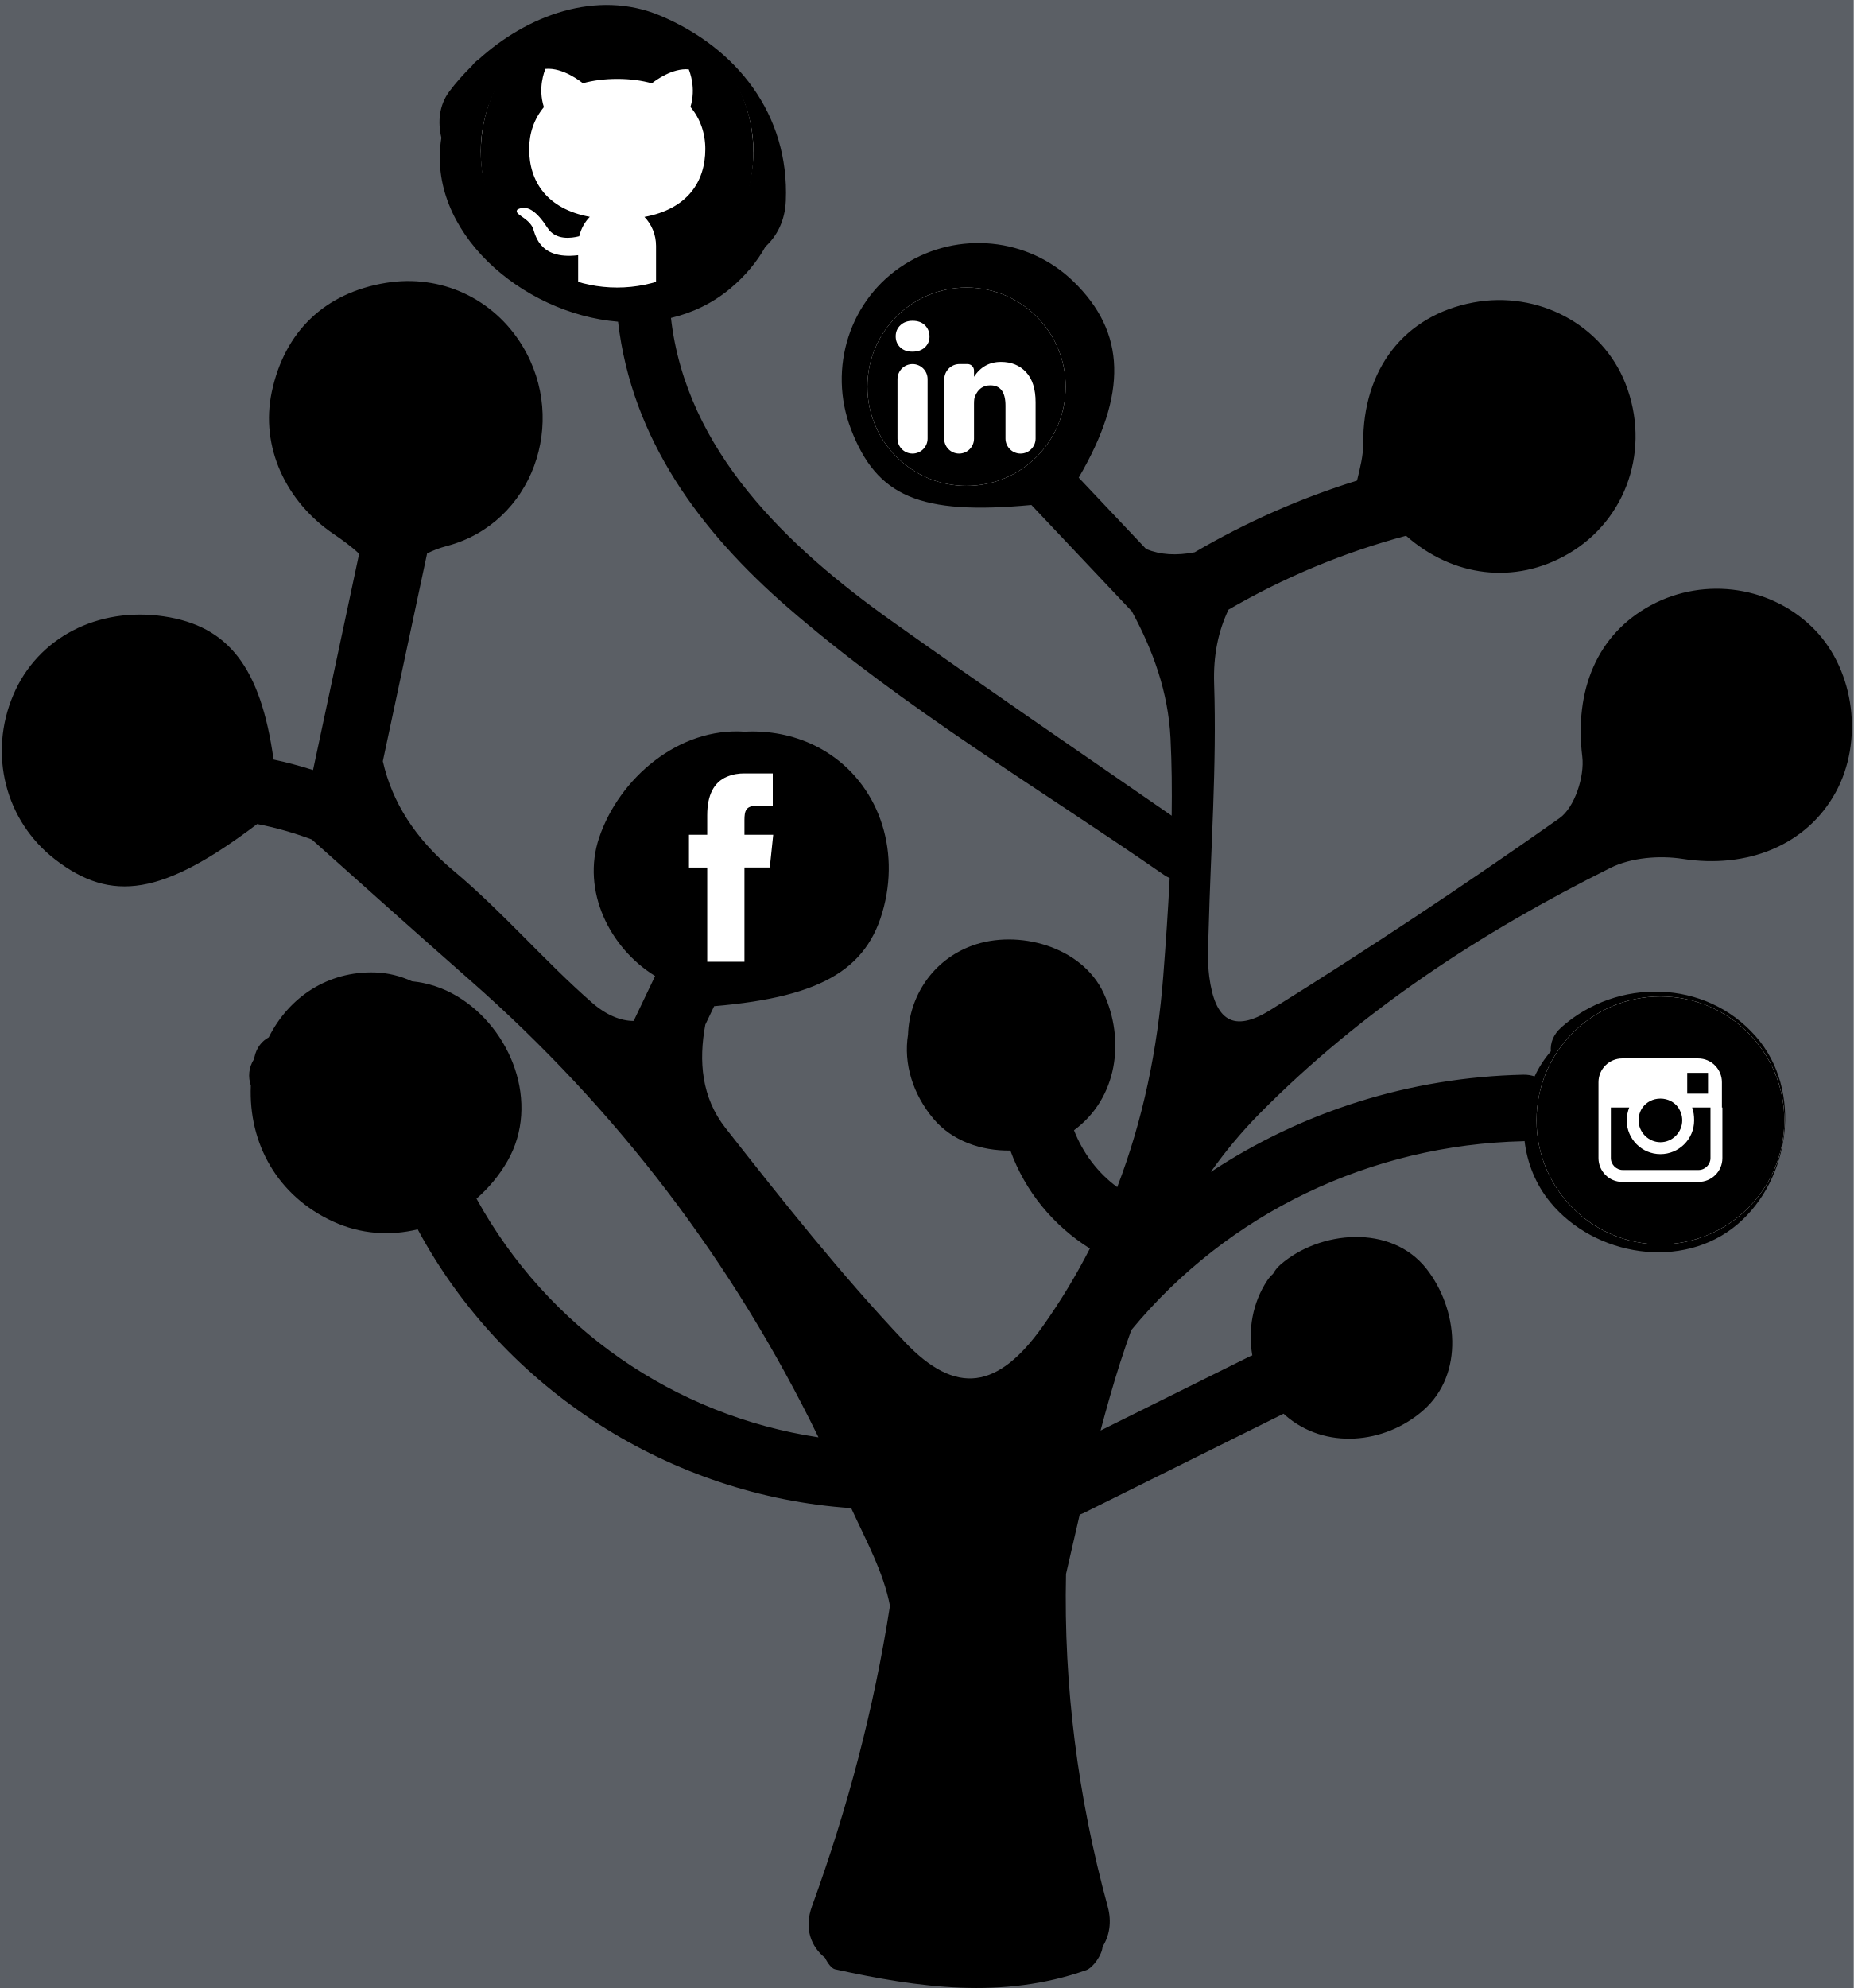
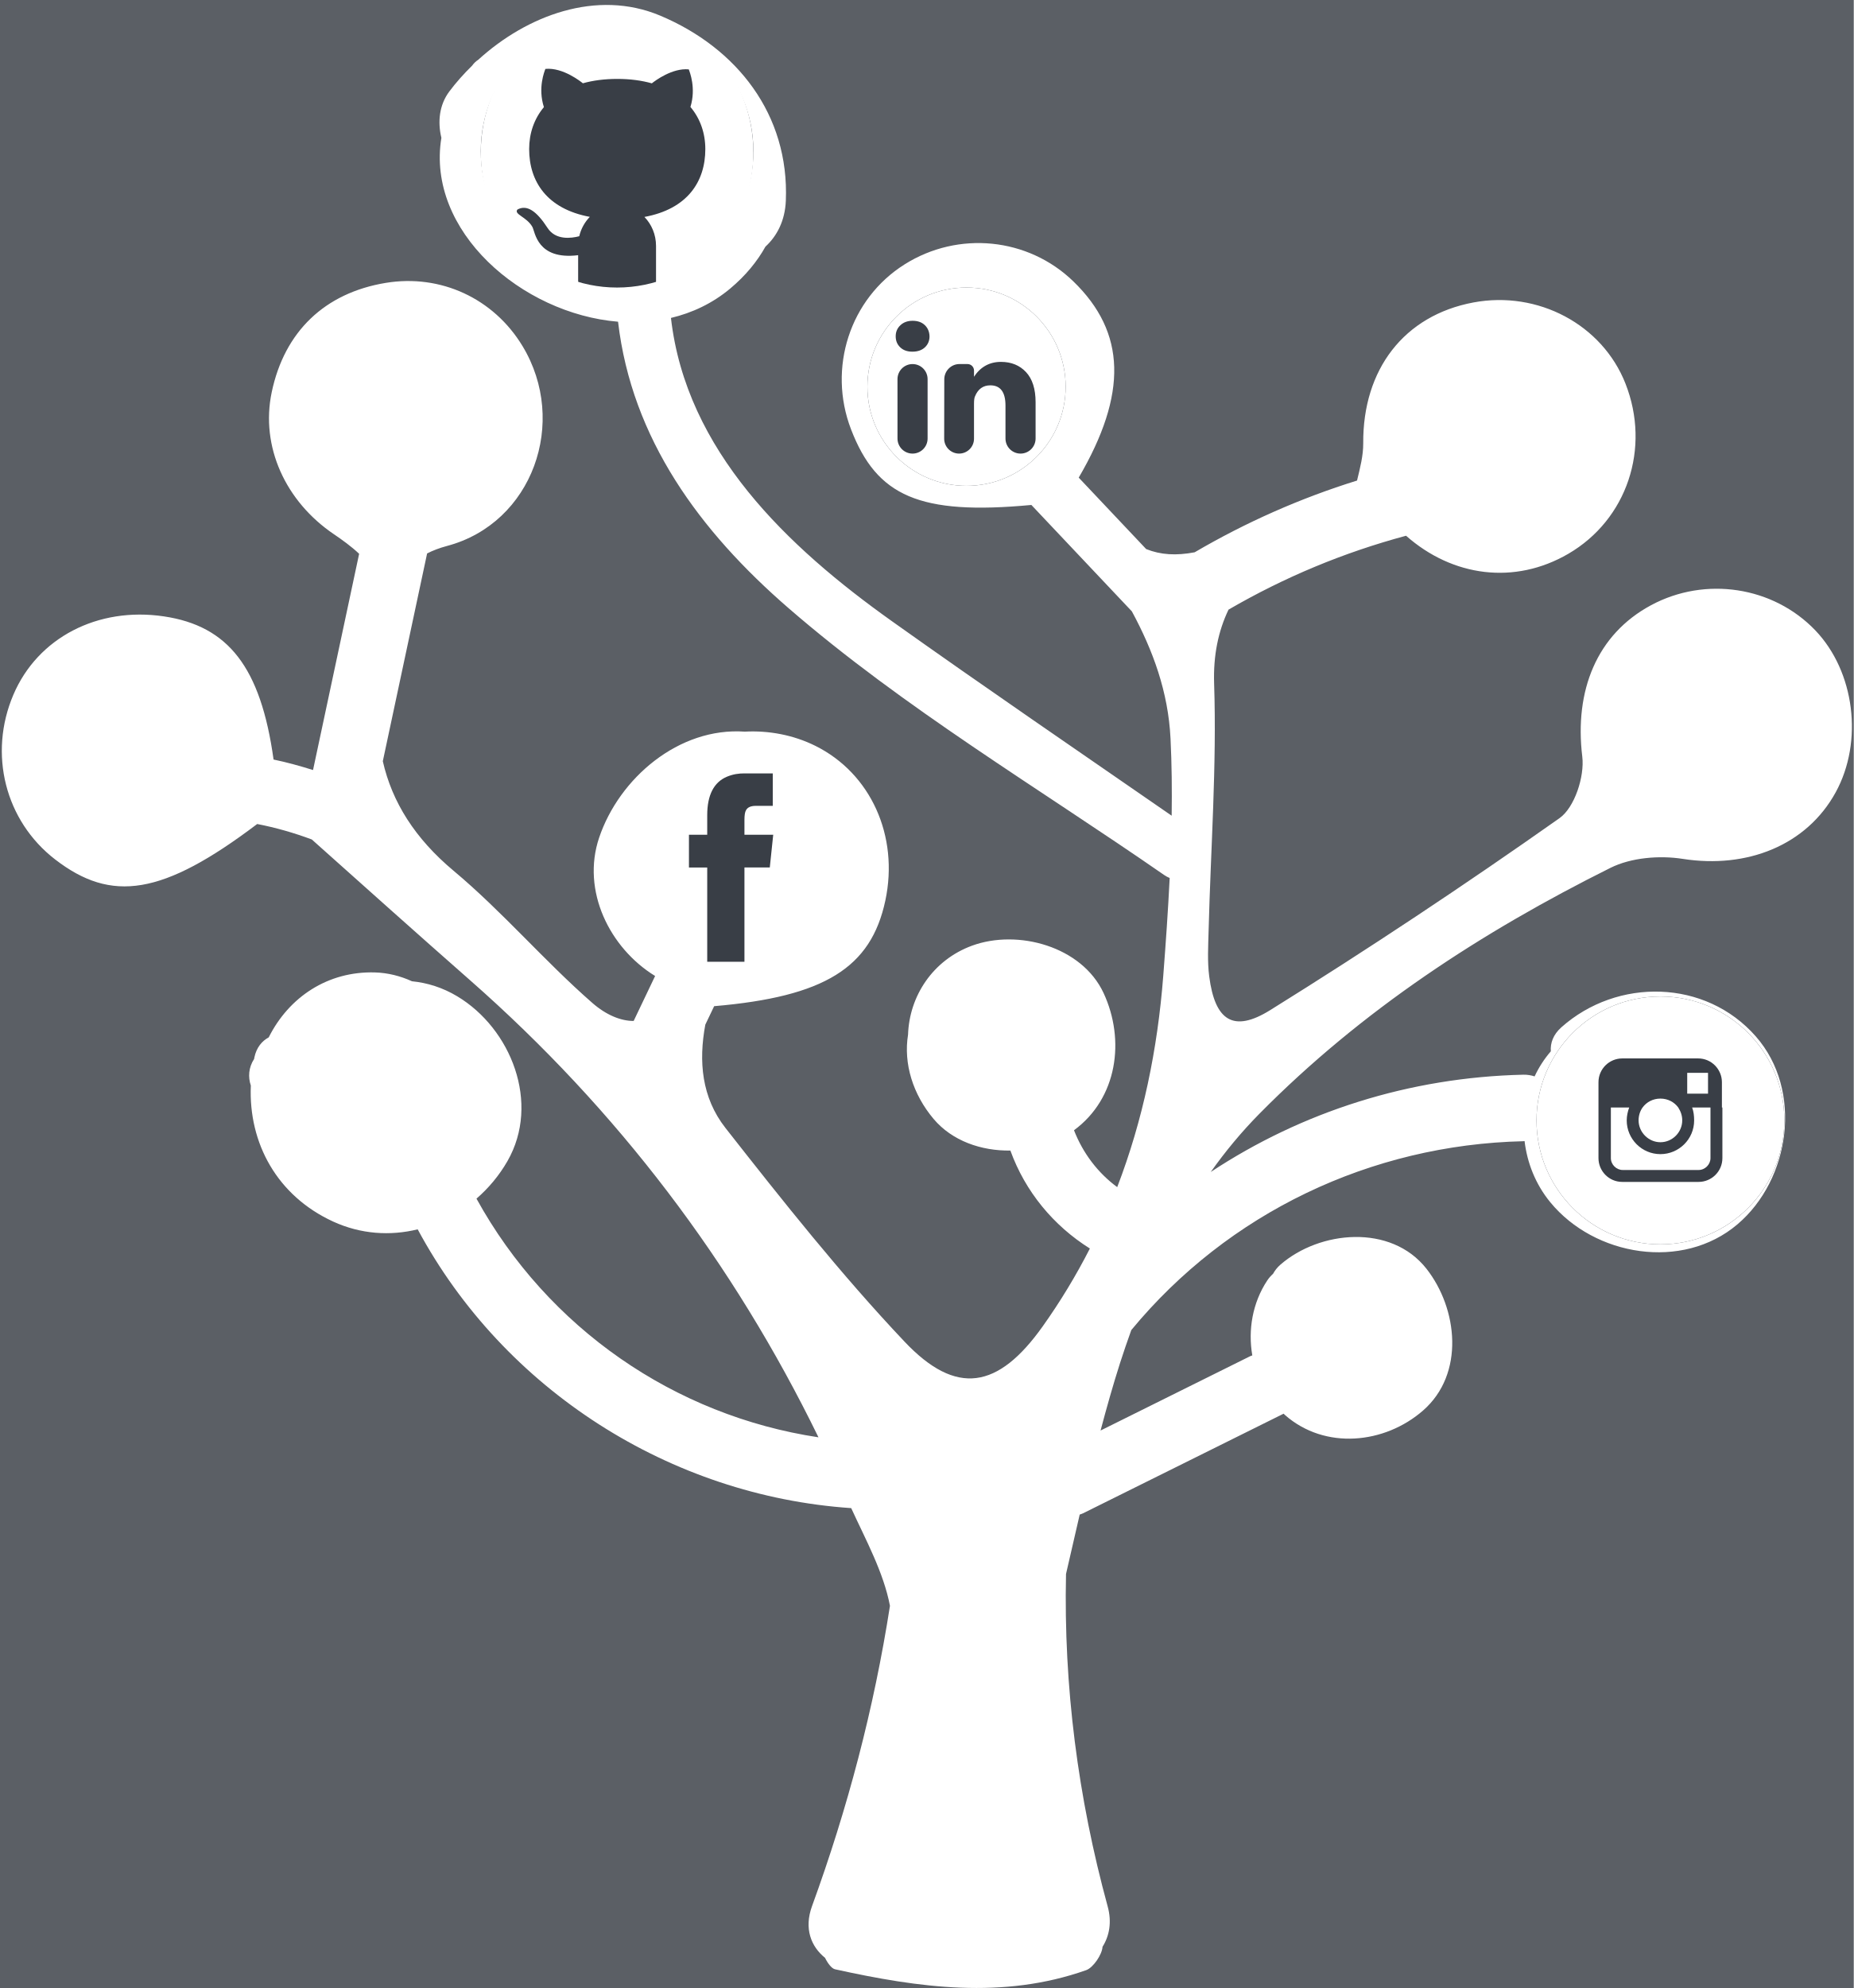
<svg xmlns="http://www.w3.org/2000/svg" width="374" height="401" viewBox="0 0 374 401" fill="none">
  <rect width="374" height="401" fill="#393E46" fill-opacity="0.81" />
-   <path d="M333.111 122.074C322.159 127.959 317.615 139.292 319.232 152.618C319.719 156.617 317.687 162.88 314.64 165.03C295.563 178.482 276.094 191.415 256.277 203.747C248.79 208.408 245.111 205.814 243.964 196.946C243.572 193.917 243.765 190.8 243.842 187.725C244.268 171.119 245.501 154.488 244.955 137.917C244.764 132.166 245.801 127.281 247.859 122.971C259.155 116.412 271.057 111.455 283.678 108.064C293.082 116.368 305.59 117.997 316.397 111.717C328.251 104.827 333.091 90.417 327.938 77.352C323.252 65.472 310.29 58.566 297.26 61.011C283.277 63.633 274.936 74.508 275.037 89.417C275.054 91.919 274.394 94.428 273.788 96.933C262.347 100.492 251.406 105.331 241.027 111.403C237.294 112.109 234.165 111.927 231.244 110.751C226.709 105.949 222.171 101.146 217.636 96.343C227.532 79.413 227.196 67.066 216.548 56.752C207.424 47.915 193.349 46.5 182.5 53.333C171.474 60.273 166.945 74.226 171.699 86.596C176.889 100.098 185.509 103.967 208.085 101.855C214.843 109.009 221.602 116.166 228.36 123.32C232.616 131.186 235.697 139.561 236.158 148.962C236.414 154.14 236.462 159.336 236.389 164.534C217.531 151.49 198.582 138.562 179.901 125.268C158.882 110.308 138.43 90.929 135.368 64.131C139.652 63.112 143.734 61.208 147.335 58.193C150.416 55.614 152.756 52.761 154.432 49.749C156.773 47.597 158.381 44.517 158.546 40.479C159.255 23.102 148.676 9.662 133.207 3.157C120.361 -2.244 106.264 3.151 96.49 12.053C95.972 12.387 95.574 12.799 95.243 13.252C93.561 14.903 92.004 16.642 90.649 18.456C88.616 21.172 88.274 24.579 89.052 27.794C85.971 46.563 105.256 63.285 124.695 64.894C127.465 88.563 141.232 107.184 159.039 122.622C182.283 142.775 209.622 158.991 234.868 176.494C235.243 176.755 235.617 176.949 235.987 177.1C235.662 183.69 235.198 190.278 234.692 196.843C233.544 211.664 230.599 225.945 225.403 239.455C221.477 236.569 218.479 232.591 216.683 227.983C225.457 221.538 227.051 209.78 222.659 200.322C218.266 190.862 205.324 187.38 196.123 190.748C188.174 193.658 183.457 200.957 183.204 208.695C182.256 214.554 184.183 220.748 188.354 225.696C192.103 230.146 197.991 232.166 203.849 232.079C206.847 240.36 212.538 247.23 219.888 251.838C217.132 257.231 213.972 262.477 210.357 267.558C201.392 280.15 192.954 281.694 182.469 270.598C169.621 257.005 157.938 242.261 146.371 227.528C141.537 221.371 140.928 214.054 142.3 206.686C142.896 205.442 143.487 204.198 144.083 202.957C166.384 201.044 175.736 195.198 178.623 181.645C181.399 168.615 175.674 155.981 164.483 150.435C160.07 148.249 155.111 147.321 150.268 147.58C136.954 146.646 124.928 156.966 120.88 168.96C117.264 179.673 123.009 191.248 132.173 196.868C130.73 199.891 129.287 202.914 127.843 205.938C125.267 205.947 122.32 204.759 119.507 202.302C109.809 193.829 101.37 183.883 91.503 175.635C83.737 169.142 79.107 161.805 77.234 153.544C80.212 139.574 83.193 125.605 86.171 111.635C87.327 111.048 88.633 110.539 90.185 110.125C107.451 105.542 114.702 85.139 105.418 69.803C99.596 60.186 88.904 55.241 77.849 57.057C65.528 59.081 57.389 66.879 54.818 79.118C52.518 90.078 57.599 101.155 67.381 107.768C68.938 108.819 70.926 110.248 72.457 111.706C69.357 126.245 66.257 140.784 63.156 155.323C60.526 154.5 57.879 153.763 55.194 153.208C52.6 134.569 46.047 126.265 33.077 124.332C19.71 122.34 7.6 128.639 2.698 140.138C-2.39 152.066 1.038 165.577 11.124 173.357C22.501 182.132 32.792 180.656 51.888 166.211C55.623 166.932 59.293 167.985 62.906 169.329C73.465 178.758 84.104 188.289 94.862 197.744C124.605 223.884 147.936 254.676 165.131 289.922C136.136 285.544 110.548 267.95 96.132 241.779C98.583 239.652 100.718 237.107 102.384 234.204C109.079 222.512 103.112 207.474 92.249 200.963C89.285 199.187 86.21 198.242 83.116 197.932C80.787 196.87 78.273 196.226 75.659 196.15C66.157 195.868 58.296 201.103 54.217 209.246C52.865 209.983 51.763 211.25 51.328 213.269C51.305 213.377 51.294 213.487 51.271 213.596C50.129 215.358 50.038 217.269 50.607 218.971C50.112 230.629 55.957 241.233 67.205 246.398C72.804 248.969 78.749 249.327 84.271 247.969C101.705 280.398 135.281 301.732 171.733 304.204C174.711 310.686 178.269 317.177 179.553 323.909C176.339 344.575 171.019 364.768 163.83 384.485C162.167 389.042 163.656 392.656 166.455 394.916C167.024 396.077 167.813 397.079 168.471 397.224C185.316 400.936 202.297 403.348 219.142 397.401C220.565 396.897 222.359 394.244 222.439 392.686C223.805 390.52 224.358 387.761 223.478 384.541C217.468 362.561 214.579 340.074 215.074 317.489C215.99 313.492 216.904 309.498 217.835 305.504C218.06 305.419 218.282 305.362 218.51 305.248C231.998 298.549 245.487 291.851 258.975 285.154C259.075 285.246 259.163 285.345 259.265 285.436C267.325 292.505 279.356 291.272 287.094 284.528C295.58 277.126 294.106 263.948 287.797 255.922C280.634 246.807 266.218 248.222 258.318 255.105C257.658 255.683 257.198 256.301 256.846 256.936C256.425 257.324 256.023 257.756 255.67 258.291C252.704 262.774 251.764 268.246 252.658 273.399C252.51 273.461 252.362 273.493 252.214 273.567C242.156 278.56 232.101 283.553 222.043 288.55C223.262 283.972 224.54 279.414 225.983 274.908C226.695 272.684 227.458 270.48 228.246 268.286C247.765 244.654 276.543 230.904 307.34 230.195C307.428 230.192 307.502 230.169 307.587 230.163C308.111 234.542 309.782 238.855 312.775 242.502C321.706 253.386 339.439 256.381 350.539 246.958C361.217 237.893 363.796 219.949 354.251 209.063C344.084 197.47 326.291 197.194 315.02 207.21C313.355 208.69 312.76 210.412 312.885 212.061C311.564 213.592 310.465 215.289 309.614 217.119C308.931 216.903 308.191 216.758 307.34 216.778C284.32 217.308 262.721 224.234 244.276 236.398C247.202 232.276 250.456 228.331 254.132 224.612C274.765 203.739 298.888 188.027 324.911 175.059C329.084 172.978 334.801 172.508 339.498 173.243C352.488 175.275 364.504 170.504 370.363 159.809C375.974 149.566 374.204 135.474 366.255 127.158C357.771 118.291 344.072 116.184 333.111 122.074Z" fill="black" />
+   <path d="M333.111 122.074C322.159 127.959 317.615 139.292 319.232 152.618C319.719 156.617 317.687 162.88 314.64 165.03C295.563 178.482 276.094 191.415 256.277 203.747C248.79 208.408 245.111 205.814 243.964 196.946C243.572 193.917 243.765 190.8 243.842 187.725C244.268 171.119 245.501 154.488 244.955 137.917C244.764 132.166 245.801 127.281 247.859 122.971C259.155 116.412 271.057 111.455 283.678 108.064C293.082 116.368 305.59 117.997 316.397 111.717C328.251 104.827 333.091 90.417 327.938 77.352C323.252 65.472 310.29 58.566 297.26 61.011C283.277 63.633 274.936 74.508 275.037 89.417C275.054 91.919 274.394 94.428 273.788 96.933C262.347 100.492 251.406 105.331 241.027 111.403C237.294 112.109 234.165 111.927 231.244 110.751C226.709 105.949 222.171 101.146 217.636 96.343C227.532 79.413 227.196 67.066 216.548 56.752C207.424 47.915 193.349 46.5 182.5 53.333C171.474 60.273 166.945 74.226 171.699 86.596C176.889 100.098 185.509 103.967 208.085 101.855C214.843 109.009 221.602 116.166 228.36 123.32C232.616 131.186 235.697 139.561 236.158 148.962C236.414 154.14 236.462 159.336 236.389 164.534C217.531 151.49 198.582 138.562 179.901 125.268C158.882 110.308 138.43 90.929 135.368 64.131C139.652 63.112 143.734 61.208 147.335 58.193C150.416 55.614 152.756 52.761 154.432 49.749C156.773 47.597 158.381 44.517 158.546 40.479C159.255 23.102 148.676 9.662 133.207 3.157C120.361 -2.244 106.264 3.151 96.49 12.053C95.972 12.387 95.574 12.799 95.243 13.252C93.561 14.903 92.004 16.642 90.649 18.456C88.616 21.172 88.274 24.579 89.052 27.794C85.971 46.563 105.256 63.285 124.695 64.894C127.465 88.563 141.232 107.184 159.039 122.622C182.283 142.775 209.622 158.991 234.868 176.494C235.243 176.755 235.617 176.949 235.987 177.1C235.662 183.69 235.198 190.278 234.692 196.843C233.544 211.664 230.599 225.945 225.403 239.455C221.477 236.569 218.479 232.591 216.683 227.983C225.457 221.538 227.051 209.78 222.659 200.322C218.266 190.862 205.324 187.38 196.123 190.748C188.174 193.658 183.457 200.957 183.204 208.695C182.256 214.554 184.183 220.748 188.354 225.696C192.103 230.146 197.991 232.166 203.849 232.079C206.847 240.36 212.538 247.23 219.888 251.838C217.132 257.231 213.972 262.477 210.357 267.558C201.392 280.15 192.954 281.694 182.469 270.598C169.621 257.005 157.938 242.261 146.371 227.528C141.537 221.371 140.928 214.054 142.3 206.686C142.896 205.442 143.487 204.198 144.083 202.957C166.384 201.044 175.736 195.198 178.623 181.645C181.399 168.615 175.674 155.981 164.483 150.435C160.07 148.249 155.111 147.321 150.268 147.58C136.954 146.646 124.928 156.966 120.88 168.96C117.264 179.673 123.009 191.248 132.173 196.868C130.73 199.891 129.287 202.914 127.843 205.938C125.267 205.947 122.32 204.759 119.507 202.302C109.809 193.829 101.37 183.883 91.503 175.635C83.737 169.142 79.107 161.805 77.234 153.544C80.212 139.574 83.193 125.605 86.171 111.635C87.327 111.048 88.633 110.539 90.185 110.125C107.451 105.542 114.702 85.139 105.418 69.803C99.596 60.186 88.904 55.241 77.849 57.057C65.528 59.081 57.389 66.879 54.818 79.118C52.518 90.078 57.599 101.155 67.381 107.768C68.938 108.819 70.926 110.248 72.457 111.706C69.357 126.245 66.257 140.784 63.156 155.323C60.526 154.5 57.879 153.763 55.194 153.208C52.6 134.569 46.047 126.265 33.077 124.332C19.71 122.34 7.6 128.639 2.698 140.138C-2.39 152.066 1.038 165.577 11.124 173.357C22.501 182.132 32.792 180.656 51.888 166.211C55.623 166.932 59.293 167.985 62.906 169.329C73.465 178.758 84.104 188.289 94.862 197.744C124.605 223.884 147.936 254.676 165.131 289.922C136.136 285.544 110.548 267.95 96.132 241.779C98.583 239.652 100.718 237.107 102.384 234.204C109.079 222.512 103.112 207.474 92.249 200.963C89.285 199.187 86.21 198.242 83.116 197.932C80.787 196.87 78.273 196.226 75.659 196.15C66.157 195.868 58.296 201.103 54.217 209.246C52.865 209.983 51.763 211.25 51.328 213.269C51.305 213.377 51.294 213.487 51.271 213.596C50.129 215.358 50.038 217.269 50.607 218.971C50.112 230.629 55.957 241.233 67.205 246.398C72.804 248.969 78.749 249.327 84.271 247.969C101.705 280.398 135.281 301.732 171.733 304.204C174.711 310.686 178.269 317.177 179.553 323.909C176.339 344.575 171.019 364.768 163.83 384.485C162.167 389.042 163.656 392.656 166.455 394.916C167.024 396.077 167.813 397.079 168.471 397.224C185.316 400.936 202.297 403.348 219.142 397.401C220.565 396.897 222.359 394.244 222.439 392.686C223.805 390.52 224.358 387.761 223.478 384.541C217.468 362.561 214.579 340.074 215.074 317.489C215.99 313.492 216.904 309.498 217.835 305.504C218.06 305.419 218.282 305.362 218.51 305.248C231.998 298.549 245.487 291.851 258.975 285.154C259.075 285.246 259.163 285.345 259.265 285.436C267.325 292.505 279.356 291.272 287.094 284.528C295.58 277.126 294.106 263.948 287.797 255.922C280.634 246.807 266.218 248.222 258.318 255.105C257.658 255.683 257.198 256.301 256.846 256.936C256.425 257.324 256.023 257.756 255.67 258.291C252.704 262.774 251.764 268.246 252.658 273.399C252.51 273.461 252.362 273.493 252.214 273.567C242.156 278.56 232.101 283.553 222.043 288.55C223.262 283.972 224.54 279.414 225.983 274.908C226.695 272.684 227.458 270.48 228.246 268.286C247.765 244.654 276.543 230.904 307.34 230.195C307.428 230.192 307.502 230.169 307.587 230.163C308.111 234.542 309.782 238.855 312.775 242.502C321.706 253.386 339.439 256.381 350.539 246.958C361.217 237.893 363.796 219.949 354.251 209.063C344.084 197.47 326.291 197.194 315.02 207.21C313.355 208.69 312.76 210.412 312.885 212.061C311.564 213.592 310.465 215.289 309.614 217.119C308.931 216.903 308.191 216.758 307.34 216.778C284.32 217.308 262.721 224.234 244.276 236.398C247.202 232.276 250.456 228.331 254.132 224.612C274.765 203.739 298.888 188.027 324.911 175.059C329.084 172.978 334.801 172.508 339.498 173.243C352.488 175.275 364.504 170.504 370.363 159.809C375.974 149.566 374.204 135.474 366.255 127.158C357.771 118.291 344.072 116.184 333.111 122.074Z" fill="white" />
  <g clip-path="url(#clip0_4_4)">
-     <rect x="175" y="58" width="40" height="40" rx="20" fill="white" />
-     <path d="M190.492 88.469C190.485 90.137 191.834 91.494 193.502 91.494V91.494C195.163 91.494 196.511 90.147 196.51 88.485L196.51 81.416C196.51 80.727 196.576 80.241 196.71 79.947C197.318 78.465 198.351 77.727 199.804 77.726C201.841 77.726 202.861 79.09 202.861 81.812L202.861 88.457C202.862 90.134 204.221 91.494 205.898 91.494V91.494C207.575 91.494 208.935 90.134 208.935 88.457L208.935 81.134C208.935 78.461 208.294 76.441 207.008 75.061C205.726 73.686 204.037 72.996 201.947 72.996C199.629 72.996 197.805 74.009 196.484 76.031C196.478 76.04 196.484 76.053 196.496 76.053V76.053C196.504 76.053 196.51 76.047 196.51 76.039L196.51 74.743C196.51 74.019 195.924 73.433 195.2 73.433L193.564 73.433C191.883 73.433 190.509 74.834 190.514 76.515C190.522 79.041 190.515 83.025 190.492 88.469ZM184.086 70.935C185.143 70.935 185.984 70.645 186.604 70.061C187.224 69.478 187.535 68.739 187.535 67.841C187.51 66.915 187.192 66.159 186.583 65.58C185.975 64.996 185.155 64.706 184.122 64.706C183.118 64.706 182.298 65.004 181.661 65.6C181.024 66.196 180.71 66.943 180.71 67.841C180.71 68.739 181.016 69.482 181.624 70.061C182.233 70.645 183.041 70.935 184.045 70.935L184.086 70.935ZM181.074 88.457C181.074 90.135 182.433 91.494 184.111 91.494V91.494C185.788 91.494 187.147 90.135 187.147 88.457L187.147 76.474C187.147 74.796 185.787 73.437 184.11 73.437V73.437C182.433 73.437 181.073 74.797 181.073 76.474L181.074 88.457ZM175 95.143L175 60.858C175 60.066 175.285 59.388 175.853 58.833C176.42 58.278 177.114 58 177.934 58L212.061 58C212.881 58 213.575 58.277 214.142 58.832C214.714 59.387 215 60.065 215 60.857L215 95.142C215 95.934 214.715 96.612 214.147 97.167C213.58 97.722 212.886 98 212.066 98L177.935 98C177.115 98 176.421 97.723 175.854 97.168C175.286 96.613 175 95.935 175 95.143Z" fill="black" />
+     <rect x="175" y="58" width="40" height="40" rx="20" fill="#393E46" />
+     <path d="M190.492 88.469C190.485 90.137 191.834 91.494 193.502 91.494V91.494C195.163 91.494 196.511 90.147 196.51 88.485L196.51 81.416C196.51 80.727 196.576 80.241 196.71 79.947C197.318 78.465 198.351 77.727 199.804 77.726C201.841 77.726 202.861 79.09 202.861 81.812L202.861 88.457C202.862 90.134 204.221 91.494 205.898 91.494V91.494C207.575 91.494 208.935 90.134 208.935 88.457L208.935 81.134C208.935 78.461 208.294 76.441 207.008 75.061C205.726 73.686 204.037 72.996 201.947 72.996C199.629 72.996 197.805 74.009 196.484 76.031C196.478 76.04 196.484 76.053 196.496 76.053V76.053C196.504 76.053 196.51 76.047 196.51 76.039L196.51 74.743C196.51 74.019 195.924 73.433 195.2 73.433L193.564 73.433C191.883 73.433 190.509 74.834 190.514 76.515C190.522 79.041 190.515 83.025 190.492 88.469ZM184.086 70.935C185.143 70.935 185.984 70.645 186.604 70.061C187.224 69.478 187.535 68.739 187.535 67.841C187.51 66.915 187.192 66.159 186.583 65.58C185.975 64.996 185.155 64.706 184.122 64.706C183.118 64.706 182.298 65.004 181.661 65.6C181.024 66.196 180.71 66.943 180.71 67.841C180.71 68.739 181.016 69.482 181.624 70.061C182.233 70.645 183.041 70.935 184.045 70.935L184.086 70.935ZM181.074 88.457C181.074 90.135 182.433 91.494 184.111 91.494V91.494C185.788 91.494 187.147 90.135 187.147 88.457L187.147 76.474C187.147 74.796 185.787 73.437 184.11 73.437V73.437C182.433 73.437 181.073 74.797 181.073 76.474L181.074 88.457ZM175 95.143L175 60.858C175 60.066 175.285 59.388 175.853 58.833C176.42 58.278 177.114 58 177.934 58L212.061 58C212.881 58 213.575 58.277 214.142 58.832C214.714 59.387 215 60.065 215 60.857L215 95.142C215 95.934 214.715 96.612 214.147 97.167C213.58 97.722 212.886 98 212.066 98L177.935 98C177.115 98 176.421 97.723 175.854 97.168C175.286 96.613 175 95.935 175 95.143Z" fill="white" />
  </g>
-   <path d="M175 174C175 186.703 164.255 197 151 197C137.745 197 127 186.703 127 174C127 161.297 137.745 151 151 151C164.255 151 175 161.297 175 174Z" fill="black" />
-   <rect x="127" y="151" width="48" height="46" rx="23" fill="black" />
-   <path d="M150.196 156C149.044 156 147.938 156.143 146.647 156.675C144.022 157.784 142.685 160.382 142.685 164.43V168.381H139V174.981H142.685V194H150.196V174.977H155.309L156 168.377H150.196V165.391C150.196 164.476 150.287 163.802 150.517 163.418C150.838 162.84 151.484 162.549 152.5 162.549H155.909V156H150.196Z" fill="white" />
-   <path d="M152 30.5C152 45.688 139.688 58 124.5 58C109.312 58 97 45.688 97 30.5C97 15.312 109.312 3 124.5 3C139.688 3 152 15.312 152 30.5Z" fill="white" />
-   <path d="M97 30.745C97 43.302 104.694 53.975 115.419 57.894C116.862 58.276 116.643 57.196 116.643 56.463V51.475C108.303 52.502 107.966 46.722 107.405 45.76C106.271 43.742 103.6 43.225 104.397 42.263C106.299 41.236 108.23 42.521 110.475 45.983C112.103 48.495 115.257 48.072 116.867 47.65C117.215 46.142 117.973 44.798 119 43.742C110.363 42.146 106.76 36.624 106.76 30.07C106.76 26.896 107.759 23.968 109.734 21.609C108.483 17.713 109.852 14.392 110.037 13.899C113.601 13.553 117.305 16.563 117.597 16.798C119.629 16.229 121.941 15.918 124.534 15.918C127.138 15.918 129.467 16.235 131.51 16.81C132.206 16.258 135.646 13.682 138.963 13.993C139.142 14.486 140.478 17.737 139.299 21.574C141.292 23.939 142.302 26.884 142.302 30.076C142.302 36.648 138.677 42.169 130.017 43.759C131.465 45.25 132.357 47.321 132.357 49.615V56.844C132.408 57.419 132.357 58 133.283 58C144.165 54.169 152 43.413 152 30.751C152 14.868 139.687 2 124.5 2C109.308 1.994 97 14.862 97 30.745Z" fill="black" />
-   <path d="M360 226C360 239.807 348.807 251 335 251C321.193 251 310 239.807 310 226C310 212.193 321.193 201 335 201C348.807 201 360 212.193 360 226Z" fill="black" />
-   <rect x="310" y="201" width="50" height="50" rx="25" fill="white" />
-   <path d="M341.801 226C341.801 229.801 338.699 232.801 335 232.801C331.199 232.801 328.199 229.699 328.199 226C328.199 225.102 328.398 224.199 328.699 223.398H325V233.602C325 234.903 326.102 236 327.398 236H342.699C344 236 345.097 234.898 345.097 233.602V223.398H341.398C341.699 224.199 341.801 225.102 341.801 226Z" fill="black" />
-   <path d="M344.602 220.602V216.903V216.403H344.102H340.403V220.602H344.602Z" fill="black" />
-   <path d="M335 230.398C337.398 230.398 339.398 228.398 339.398 226C339.398 225 339.097 224.199 338.597 223.398C337.796 222.296 336.495 221.597 334.995 221.597C333.495 221.597 332.194 222.296 331.393 223.398C330.893 224.097 330.592 225 330.592 226C330.602 228.398 332.602 230.398 335 230.398Z" fill="black" />
-   <path d="M335 201C321.199 201 310 212.199 310 226C310 239.801 321.199 251 335 251C348.801 251 360 239.801 360 226C360 212.199 348.801 201 335 201ZM347.5 223.398V233.602C347.5 236.301 345.301 238.403 342.699 238.403H327.301C324.602 238.403 322.5 236.204 322.5 233.602V223.398V218.296C322.5 215.597 324.699 213.495 327.301 213.495H342.602C345.301 213.495 347.403 215.694 347.403 218.296V223.398H347.5Z" fill="black" />
+   <path d="M175 174C175 186.703 164.255 197 151 197C137.745 197 127 186.703 127 174C127 161.297 137.745 151 151 151C164.255 151 175 161.297 175 174Z" fill="white" />
+   <rect x="127" y="151" width="48" height="46" rx="23" fill="white" />
+   <path d="M150.196 156C149.044 156 147.938 156.143 146.647 156.675C144.022 157.784 142.685 160.382 142.685 164.43V168.381H139V174.981H142.685V194H150.196V174.977H155.309L156 168.377H150.196V165.391C150.196 164.476 150.287 163.802 150.517 163.418C150.838 162.84 151.484 162.549 152.5 162.549H155.909V156H150.196Z" fill="#393E46" />
+   <path d="M152 30.5C152 45.688 139.688 58 124.5 58C109.312 58 97 45.688 97 30.5C97 15.312 109.312 3 124.5 3C139.688 3 152 15.312 152 30.5Z" fill="#393E46" />
+   <path d="M97 30.745C97 43.302 104.694 53.975 115.419 57.894C116.862 58.276 116.643 57.196 116.643 56.463V51.475C108.303 52.502 107.966 46.722 107.405 45.76C106.271 43.742 103.6 43.225 104.397 42.263C106.299 41.236 108.23 42.521 110.475 45.983C112.103 48.495 115.257 48.072 116.867 47.65C117.215 46.142 117.973 44.798 119 43.742C110.363 42.146 106.76 36.624 106.76 30.07C106.76 26.896 107.759 23.968 109.734 21.609C108.483 17.713 109.852 14.392 110.037 13.899C113.601 13.553 117.305 16.563 117.597 16.798C119.629 16.229 121.941 15.918 124.534 15.918C127.138 15.918 129.467 16.235 131.51 16.81C132.206 16.258 135.646 13.682 138.963 13.993C139.142 14.486 140.478 17.737 139.299 21.574C141.292 23.939 142.302 26.884 142.302 30.076C142.302 36.648 138.677 42.169 130.017 43.759C131.465 45.25 132.357 47.321 132.357 49.615V56.844C132.408 57.419 132.357 58 133.283 58C144.165 54.169 152 43.413 152 30.751C152 14.868 139.687 2 124.5 2C109.308 1.994 97 14.862 97 30.745Z" fill="white" />
+   <path d="M360 226C360 239.807 348.807 251 335 251C321.193 251 310 239.807 310 226C310 212.193 321.193 201 335 201C348.807 201 360 212.193 360 226Z" fill="white" />
+   <rect x="310" y="201" width="50" height="50" rx="25" fill="#393E46" />
+   <path d="M341.801 226C341.801 229.801 338.699 232.801 335 232.801C331.199 232.801 328.199 229.699 328.199 226C328.199 225.102 328.398 224.199 328.699 223.398H325V233.602C325 234.903 326.102 236 327.398 236H342.699C344 236 345.097 234.898 345.097 233.602V223.398H341.398C341.699 224.199 341.801 225.102 341.801 226Z" fill="white" />
+   <path d="M344.602 220.602V216.903V216.403H344.102H340.403V220.602H344.602Z" fill="white" />
+   <path d="M335 230.398C337.398 230.398 339.398 228.398 339.398 226C339.398 225 339.097 224.199 338.597 223.398C337.796 222.296 336.495 221.597 334.995 221.597C333.495 221.597 332.194 222.296 331.393 223.398C330.893 224.097 330.592 225 330.592 226C330.602 228.398 332.602 230.398 335 230.398Z" fill="white" />
+   <path d="M335 201C321.199 201 310 212.199 310 226C310 239.801 321.199 251 335 251C348.801 251 360 239.801 360 226C360 212.199 348.801 201 335 201ZM347.5 223.398V233.602C347.5 236.301 345.301 238.403 342.699 238.403H327.301C324.602 238.403 322.5 236.204 322.5 233.602V223.398V218.296C322.5 215.597 324.699 213.495 327.301 213.495H342.602C345.301 213.495 347.403 215.694 347.403 218.296V223.398H347.5Z" fill="white" />
  <defs>
    <clipPath id="clip0_4_4">
      <rect x="175" y="58" width="40" height="40" rx="20" fill="white" />
    </clipPath>
  </defs>
</svg>
